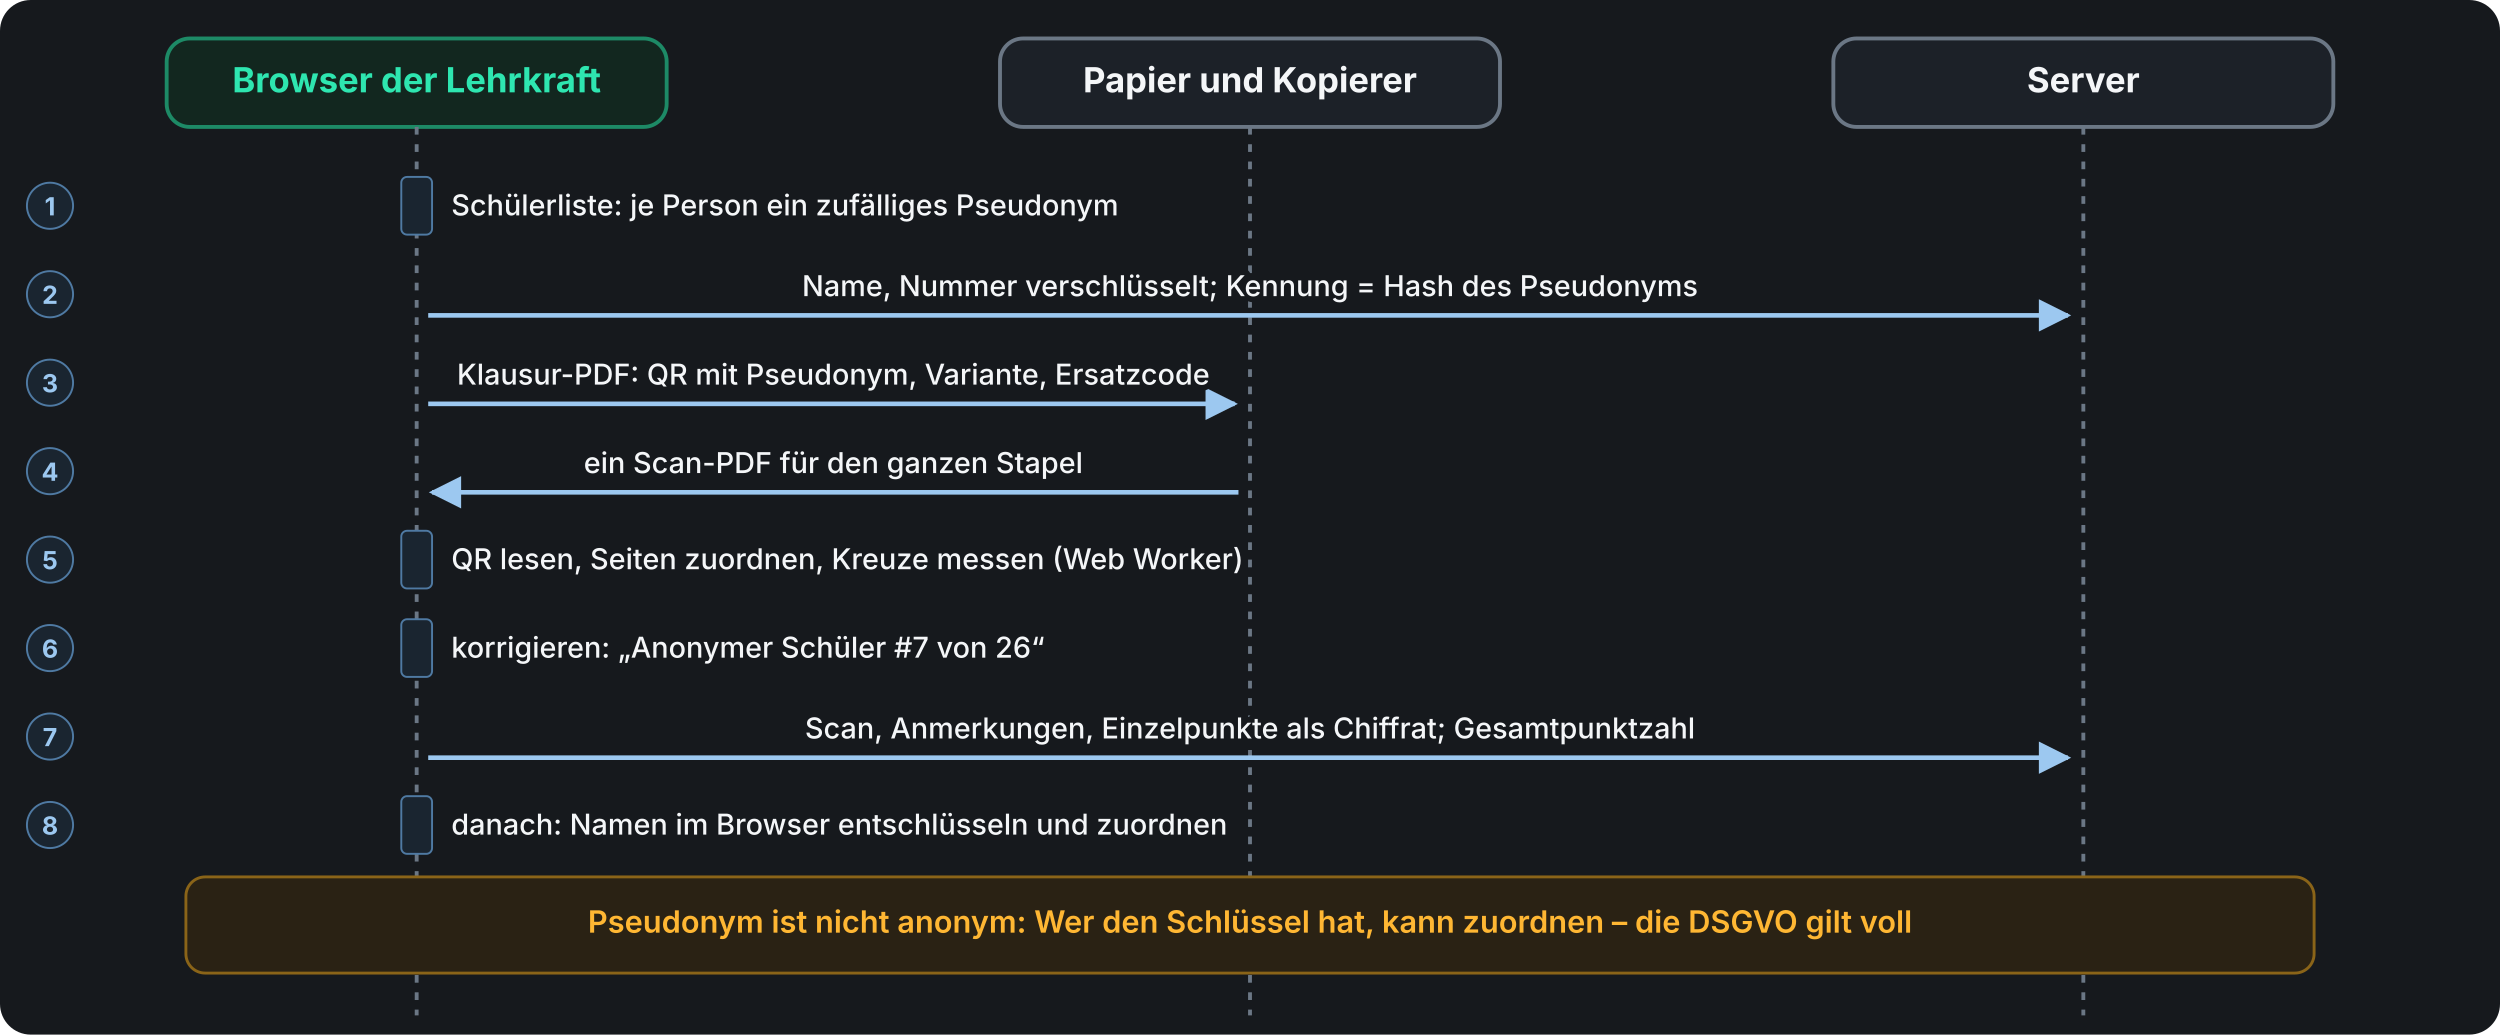
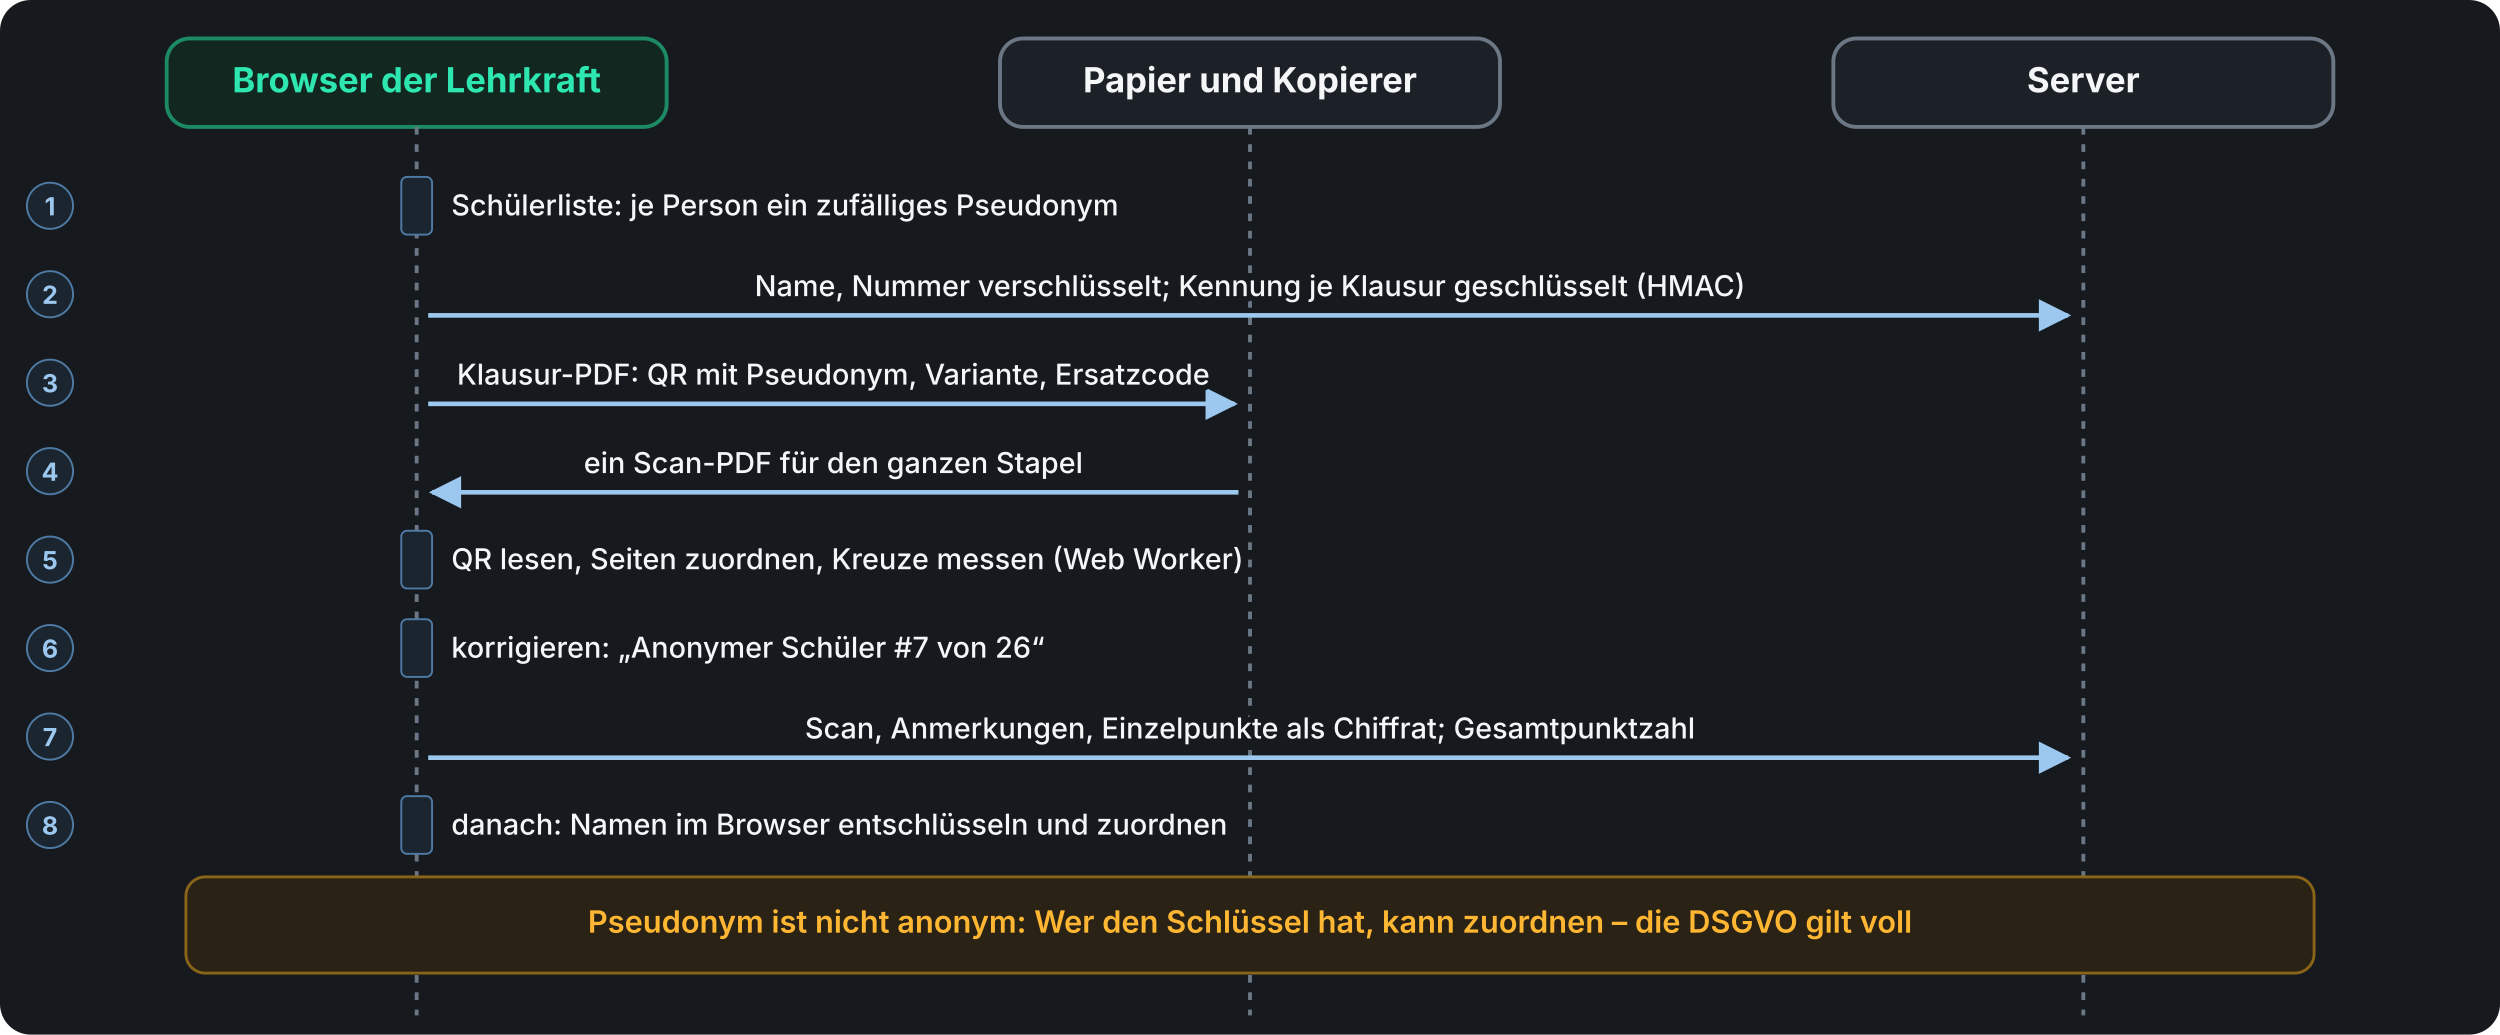
<svg xmlns="http://www.w3.org/2000/svg" viewBox="0 0 1300 538" width="1300" height="538" font-family="Inter, 'Segoe UI', system-ui, sans-serif">
  <defs>
-     <marker id="ac9d1da" viewBox="0 0 10 10" refX="9" refY="5" markerWidth="7" markerHeight="7" orient="auto">
-       <path d="M0,0 L10,5 L0,10 z" fill="#c9d1da" />
-     </marker>
-     <marker id="sc9d1da" viewBox="0 0 10 10" refX="1" refY="5" markerWidth="7" markerHeight="7" orient="auto">
-       <path d="M10,0 L0,5 L10,10 z" fill="#c9d1da" />
-     </marker>
    <marker id="aff9e94" viewBox="0 0 10 10" refX="9" refY="5" markerWidth="7" markerHeight="7" orient="auto">
      <path d="M0,0 L10,5 L0,10 z" fill="#ff9e94" />
    </marker>
    <marker id="sff9e94" viewBox="0 0 10 10" refX="1" refY="5" markerWidth="7" markerHeight="7" orient="auto">
      <path d="M10,0 L0,5 L10,10 z" fill="#ff9e94" />
+     </marker>
+     <marker id="a2ee6b0" viewBox="0 0 10 10" refX="9" refY="5" markerWidth="7" markerHeight="7" orient="auto">
+       <path d="M0,0 L10,5 L0,10 z" fill="#2ee6b0" />
+     </marker>
+     <marker id="s2ee6b0" viewBox="0 0 10 10" refX="1" refY="5" markerWidth="7" markerHeight="7" orient="auto">
+       <path d="M10,0 L0,5 L10,10 z" fill="#2ee6b0" />
    </marker>
    <marker id="affb733" viewBox="0 0 10 10" refX="9" refY="5" markerWidth="7" markerHeight="7" orient="auto">
      <path d="M0,0 L10,5 L0,10 z" fill="#ffb733" />
    </marker>
    <marker id="sffb733" viewBox="0 0 10 10" refX="1" refY="5" markerWidth="7" markerHeight="7" orient="auto">
      <path d="M10,0 L0,5 L10,10 z" fill="#ffb733" />
    </marker>
-     <marker id="a2ee6b0" viewBox="0 0 10 10" refX="9" refY="5" markerWidth="7" markerHeight="7" orient="auto">
-       <path d="M0,0 L10,5 L0,10 z" fill="#2ee6b0" />
-     </marker>
-     <marker id="s2ee6b0" viewBox="0 0 10 10" refX="1" refY="5" markerWidth="7" markerHeight="7" orient="auto">
-       <path d="M10,0 L0,5 L10,10 z" fill="#2ee6b0" />
-     </marker>
    <marker id="a9cc8f0" viewBox="0 0 10 10" refX="9" refY="5" markerWidth="7" markerHeight="7" orient="auto">
      <path d="M0,0 L10,5 L0,10 z" fill="#9cc8f0" />
    </marker>
    <marker id="s9cc8f0" viewBox="0 0 10 10" refX="1" refY="5" markerWidth="7" markerHeight="7" orient="auto">
      <path d="M10,0 L0,5 L10,10 z" fill="#9cc8f0" />
+     </marker>
+     <marker id="ac9d1da" viewBox="0 0 10 10" refX="9" refY="5" markerWidth="7" markerHeight="7" orient="auto">
+       <path d="M0,0 L10,5 L0,10 z" fill="#c9d1da" />
+     </marker>
+     <marker id="sc9d1da" viewBox="0 0 10 10" refX="1" refY="5" markerWidth="7" markerHeight="7" orient="auto">
+       <path d="M10,0 L0,5 L10,10 z" fill="#c9d1da" />
    </marker>
  </defs>
  <rect width="1300" height="538" rx="16" fill="#16191d" />
  <rect x="86.667" y="20" width="260" height="46" rx="12" fill="#12271f" stroke="#1d8a66" stroke-width="2" />
  <text x="216.667" y="48" font-size="18" fill="#2ee6b0" font-weight="650" text-anchor="middle">Browser der Lehrkraft</text>
  <line x1="216.667" y1="66" x2="216.667" y2="528" stroke="#6b7785" stroke-width="2" stroke-dasharray="4 5" />
  <rect x="520.0" y="20" width="260" height="46" rx="12" fill="#1c2128" stroke="#6b7785" stroke-width="2" />
  <text x="650.0" y="48" font-size="18" fill="#f4f6f8" font-weight="650" text-anchor="middle">Papier und Kopierer</text>
  <line x1="650.0" y1="66" x2="650.0" y2="528" stroke="#6b7785" stroke-width="2" stroke-dasharray="4 5" />
  <rect x="953.333" y="20" width="260" height="46" rx="12" fill="#1c2128" stroke="#6b7785" stroke-width="2" />
  <text x="1083.333" y="48" font-size="18" fill="#f4f6f8" font-weight="650" text-anchor="middle">Server</text>
  <line x1="1083.333" y1="66" x2="1083.333" y2="528" stroke="#6b7785" stroke-width="2" stroke-dasharray="4 5" />
  <circle cx="26" cy="107" r="12" fill="#1a2530" stroke="#4f7aa3" />
  <text x="26" y="112" font-size="13" fill="#9cc8f0" font-weight="700" text-anchor="middle">1</text>
  <rect x="208.667" y="92" width="16" height="30" rx="3" fill="#1a2530" stroke="#4f7aa3" />
  <text x="234.667" y="112" font-size="15" fill="#f4f6f8" font-weight="500" text-anchor="start" stroke="#16191d" stroke-width="6" paint-order="stroke" stroke-linejoin="round">Schülerliste: je Person ein zufälliges Pseudonym</text>
  <circle cx="26" cy="153" r="12" fill="#1a2530" stroke="#4f7aa3" />
  <text x="26" y="158" font-size="13" fill="#9cc8f0" font-weight="700" text-anchor="middle">2</text>
  <path d="M222.667,164 L1075.333,164" fill="none" stroke="#9cc8f0" stroke-width="2.4" marker-end="url(#a9cc8f0)" />
-   <text x="650.0" y="154" font-size="15" fill="#f4f6f8" font-weight="500" text-anchor="middle" stroke="#16191d" stroke-width="6" paint-order="stroke" stroke-linejoin="round">Name, Nummer verschlüsselt; Kennung = Hash des Pseudonyms</text>
+   <text x="650.0" y="154" font-size="15" fill="#f4f6f8" font-weight="500" text-anchor="middle" stroke="#16191d" stroke-width="6" paint-order="stroke" stroke-linejoin="round">Name, Nummer verschlüsselt; Kennung je Klausur geschlüsselt (HMAC)</text>
  <circle cx="26" cy="199" r="12" fill="#1a2530" stroke="#4f7aa3" />
  <text x="26" y="204" font-size="13" fill="#9cc8f0" font-weight="700" text-anchor="middle">3</text>
  <path d="M222.667,210 L642.0,210" fill="none" stroke="#9cc8f0" stroke-width="2.4" marker-end="url(#a9cc8f0)" />
  <text x="433.333" y="200" font-size="15" fill="#f4f6f8" font-weight="500" text-anchor="middle" stroke="#16191d" stroke-width="6" paint-order="stroke" stroke-linejoin="round">Klausur-PDF: QR mit Pseudonym, Variante, Ersatzcode</text>
  <circle cx="26" cy="245" r="12" fill="#1a2530" stroke="#4f7aa3" />
  <text x="26" y="250" font-size="13" fill="#9cc8f0" font-weight="700" text-anchor="middle">4</text>
  <path d="M644.0,256 L224.667,256" fill="none" stroke="#9cc8f0" stroke-width="2.4" marker-end="url(#a9cc8f0)" />
  <text x="433.333" y="246" font-size="15" fill="#f4f6f8" font-weight="500" text-anchor="middle" stroke="#16191d" stroke-width="6" paint-order="stroke" stroke-linejoin="round">ein Scan-PDF für den ganzen Stapel</text>
  <circle cx="26" cy="291" r="12" fill="#1a2530" stroke="#4f7aa3" />
  <text x="26" y="296" font-size="13" fill="#9cc8f0" font-weight="700" text-anchor="middle">5</text>
  <rect x="208.667" y="276" width="16" height="30" rx="3" fill="#1a2530" stroke="#4f7aa3" />
  <text x="234.667" y="296" font-size="15" fill="#f4f6f8" font-weight="500" text-anchor="start" stroke="#16191d" stroke-width="6" paint-order="stroke" stroke-linejoin="round">QR lesen, Seiten zuordnen, Kreuze messen (Web Worker)</text>
  <circle cx="26" cy="337" r="12" fill="#1a2530" stroke="#4f7aa3" />
  <text x="26" y="342" font-size="13" fill="#9cc8f0" font-weight="700" text-anchor="middle">6</text>
  <rect x="208.667" y="322" width="16" height="30" rx="3" fill="#1a2530" stroke="#4f7aa3" />
  <text x="234.667" y="342" font-size="15" fill="#f4f6f8" font-weight="500" text-anchor="start" stroke="#16191d" stroke-width="6" paint-order="stroke" stroke-linejoin="round">korrigieren: „Anonymer Schüler #7 von 26“</text>
  <circle cx="26" cy="383" r="12" fill="#1a2530" stroke="#4f7aa3" />
  <text x="26" y="388" font-size="13" fill="#9cc8f0" font-weight="700" text-anchor="middle">7</text>
  <path d="M222.667,394 L1075.333,394" fill="none" stroke="#9cc8f0" stroke-width="2.4" marker-end="url(#a9cc8f0)" />
  <text x="650.0" y="384" font-size="15" fill="#f4f6f8" font-weight="500" text-anchor="middle" stroke="#16191d" stroke-width="6" paint-order="stroke" stroke-linejoin="round">Scan, Anmerkungen, Einzelpunkte als Chiffrat; Gesamtpunktzahl</text>
  <circle cx="26" cy="429" r="12" fill="#1a2530" stroke="#4f7aa3" />
  <text x="26" y="434" font-size="13" fill="#9cc8f0" font-weight="700" text-anchor="middle">8</text>
  <rect x="208.667" y="414" width="16" height="30" rx="3" fill="#1a2530" stroke="#4f7aa3" />
  <text x="234.667" y="434" font-size="15" fill="#f4f6f8" font-weight="500" text-anchor="start" stroke="#16191d" stroke-width="6" paint-order="stroke" stroke-linejoin="round">danach: Namen im Browser entschlüsseln und zuordnen</text>
  <rect x="96.667" y="456" width="1106.667" height="50" rx="10" fill="#2a2214" stroke="#8a6418" stroke-width="1.5" />
  <text x="650.0" y="485" font-size="16" fill="#ffb733" font-weight="600" text-anchor="middle">Pseudonym ist nicht anonym: Wer den Schlüssel hat, kann zuordnen – die DSGVO gilt voll</text>
</svg>
